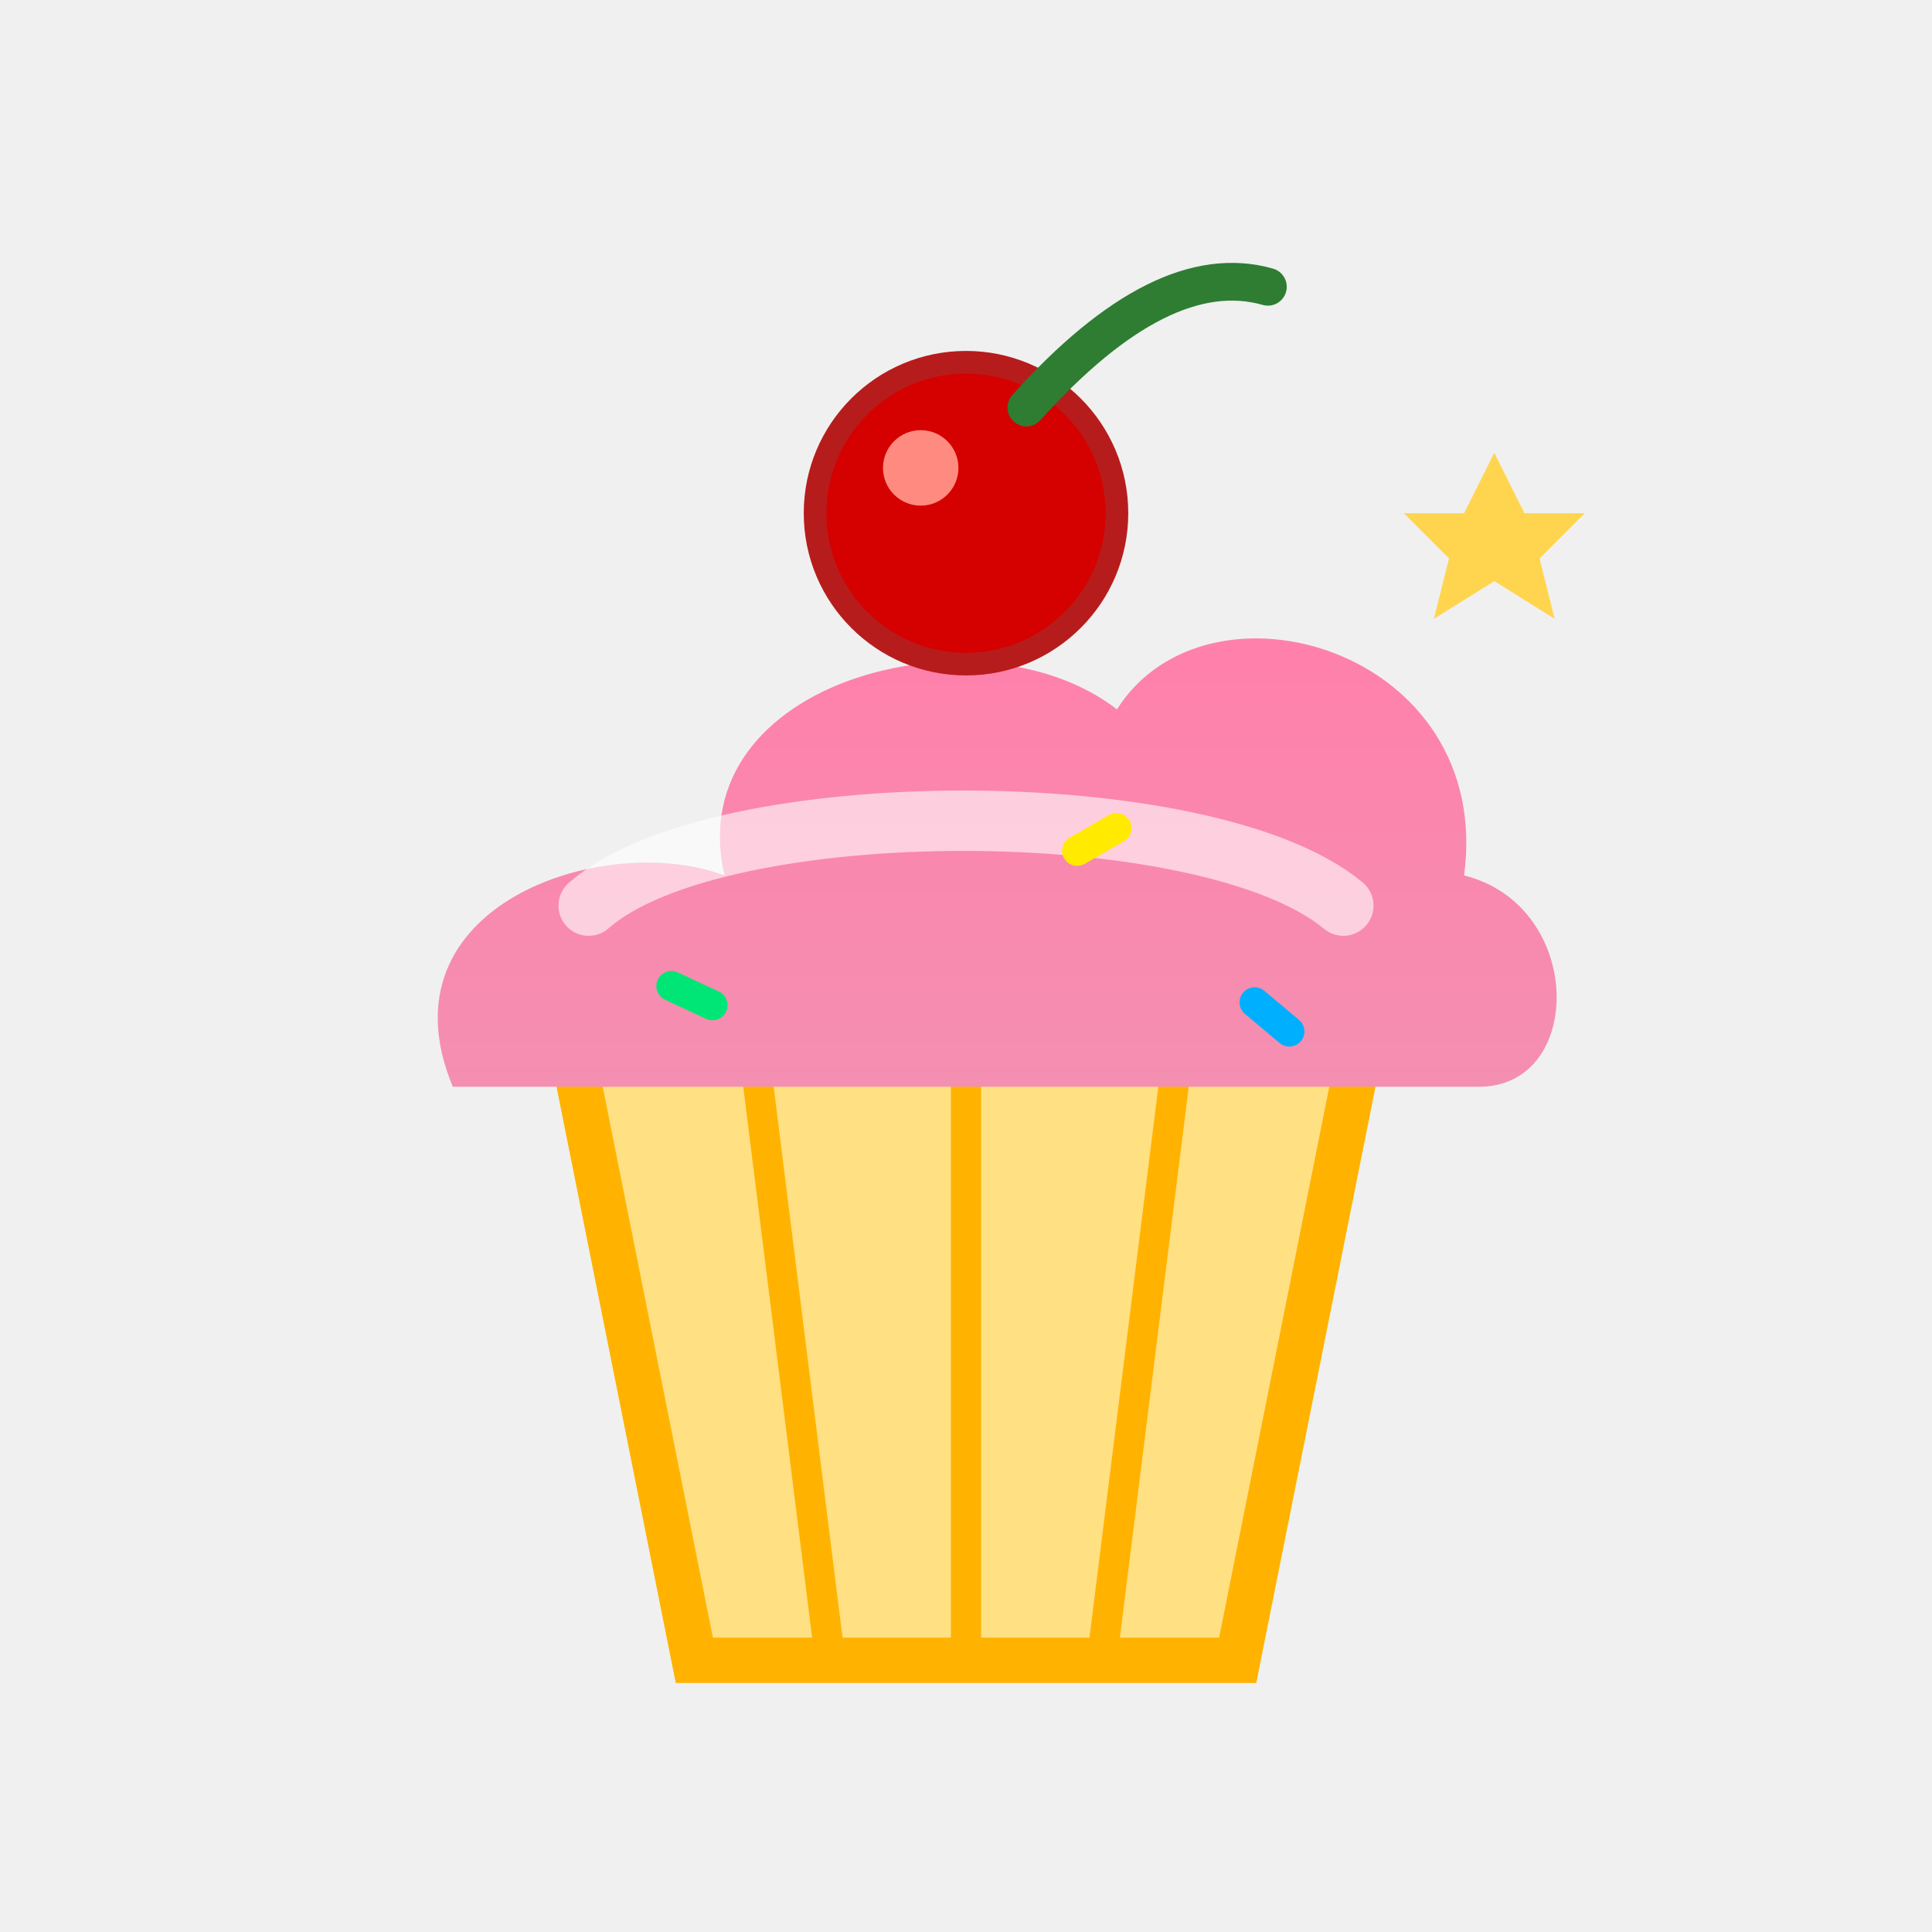
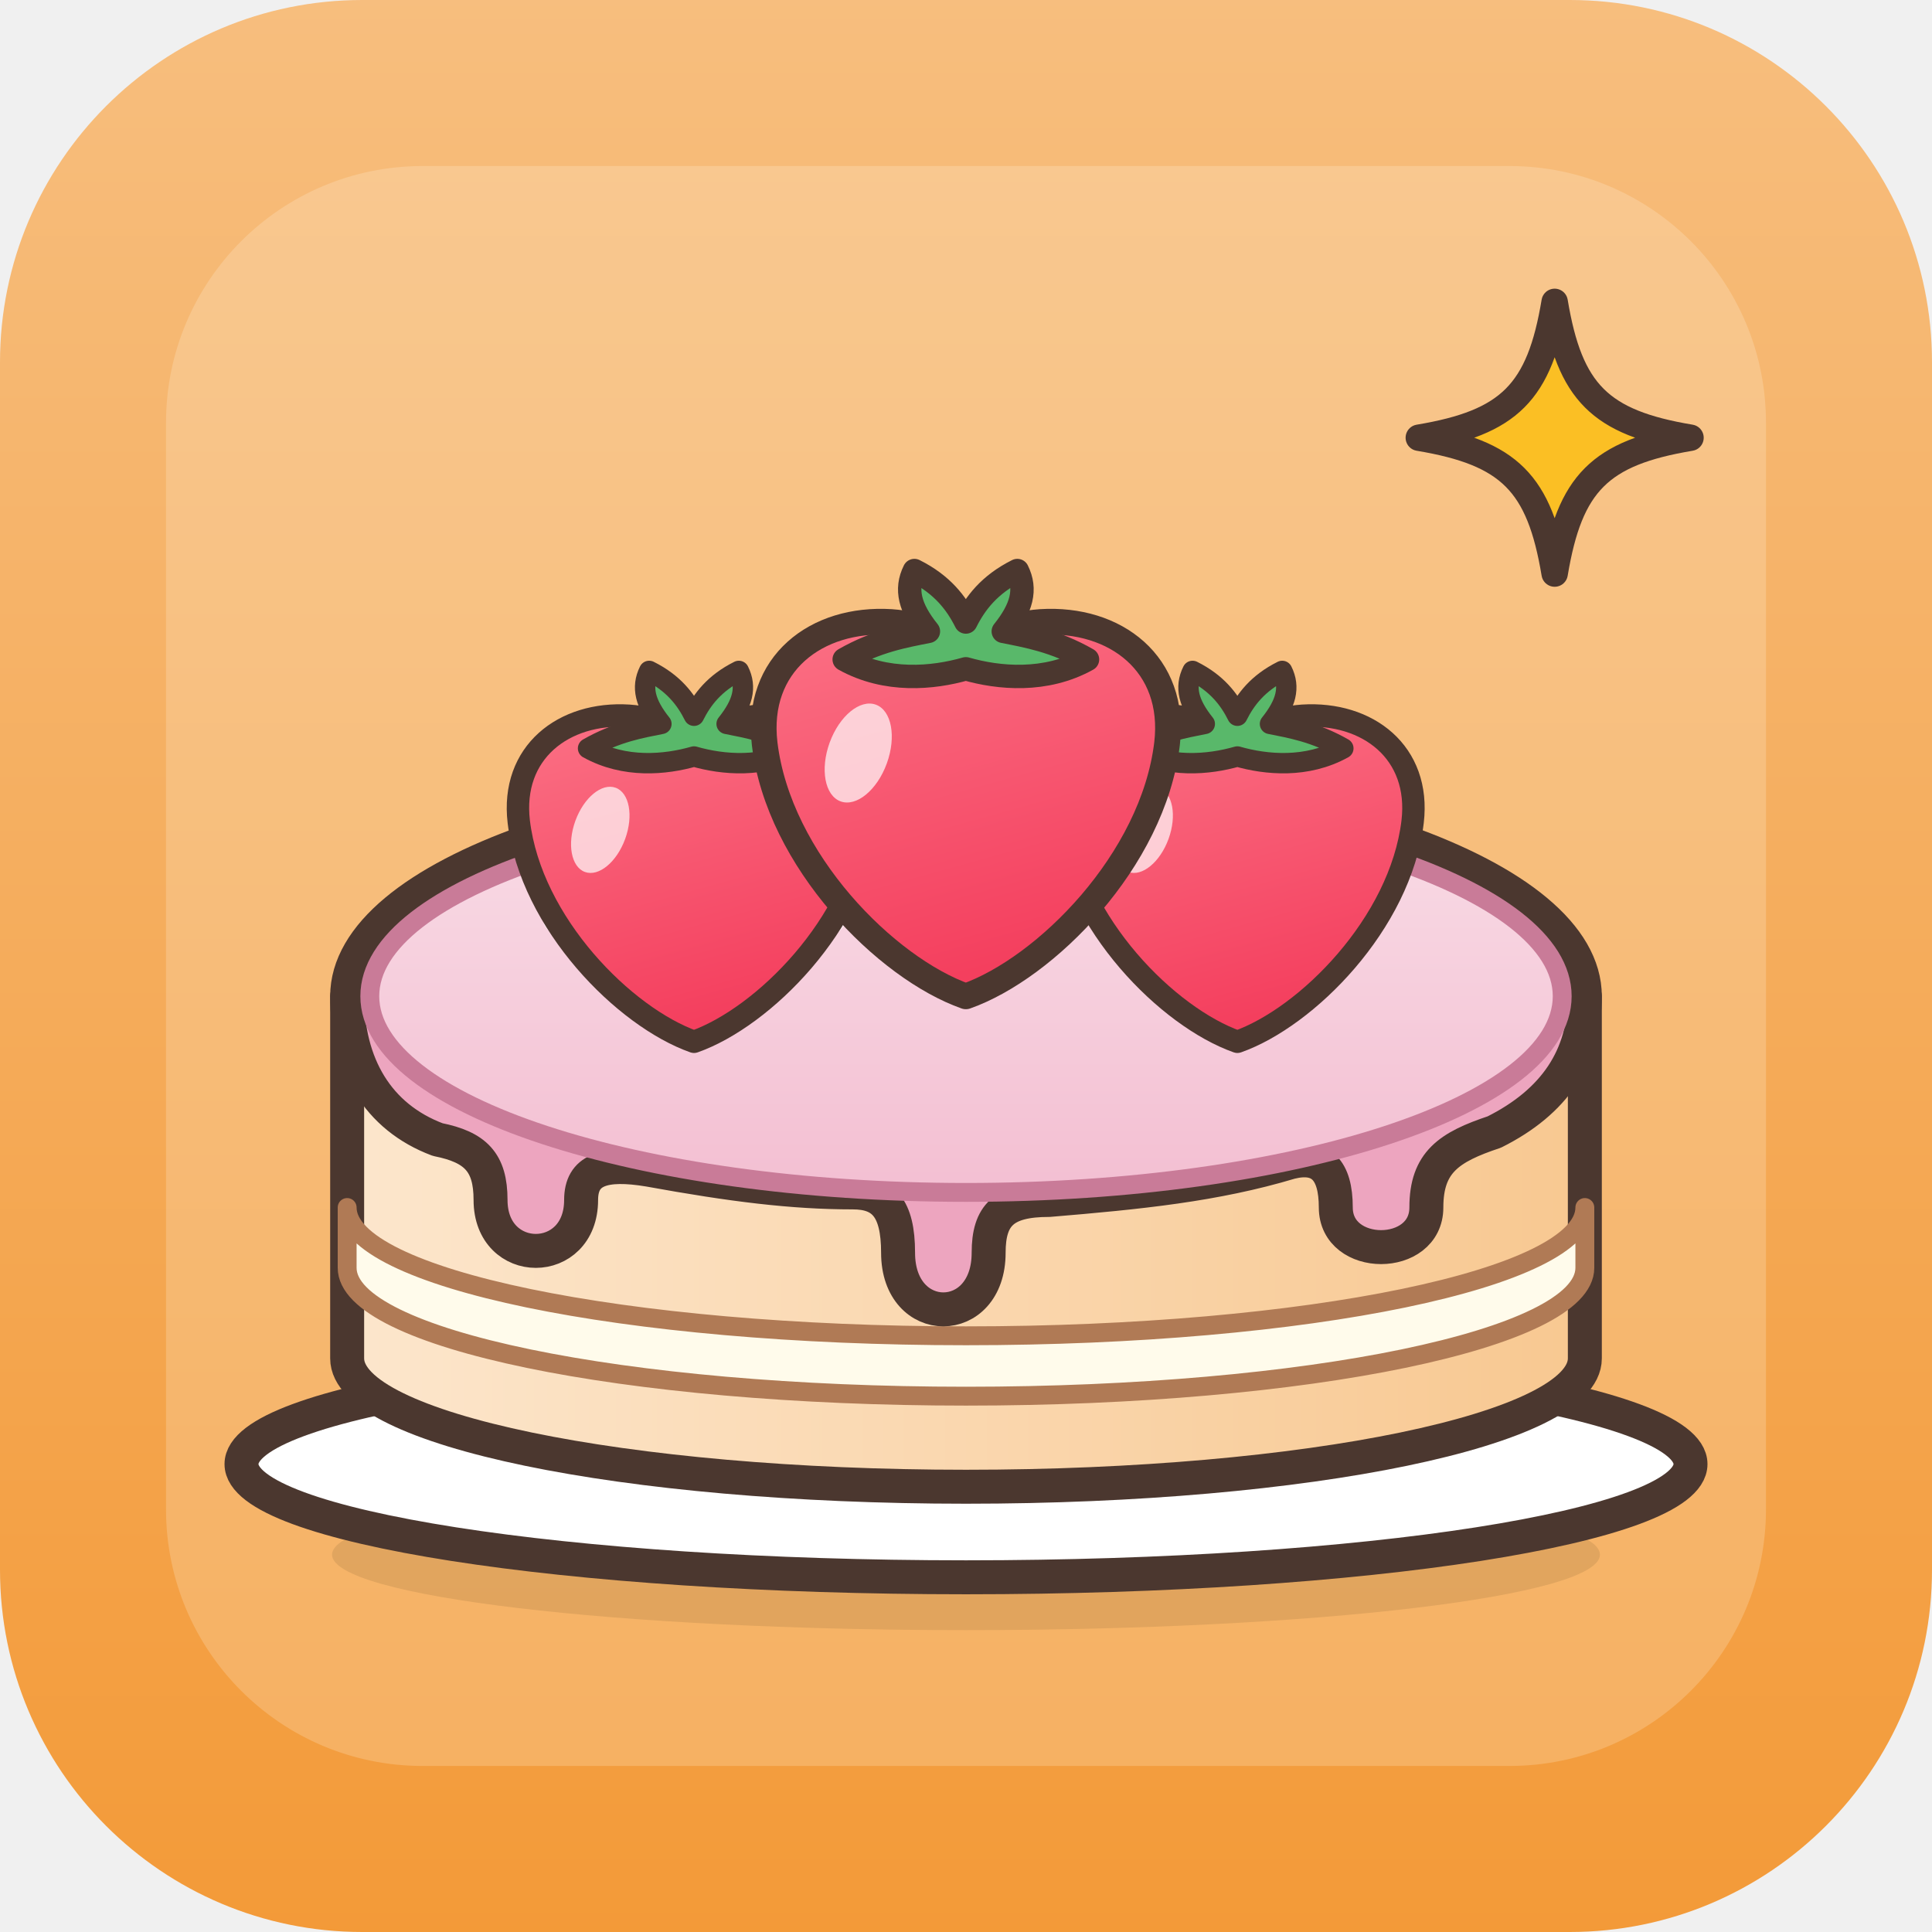
<svg xmlns="http://www.w3.org/2000/svg" viewBox="0 0 256 256" width="256" height="256">
  <defs>
-     <linearGradient id="frosting" x1="0%" y1="0%" x2="0%" y2="100%">
-       <stop offset="0%" stop-color="#FF80AB" />
-       <stop offset="100%" stop-color="#F48FB1" />
+     <linearGradient id="bakery_tile" x1="0" y1="0" x2="0" y2="1">
+       <stop offset="0" stop-color="#F7BE7E" />
+       <stop offset="1" stop-color="#F39A38" />
+     </linearGradient>
+     <linearGradient id="bakery_sponge" x1="0" y1="0" x2="1" y2="0">
+       <stop offset="0" stop-color="#FCE6CC" />
+       <stop offset="1" stop-color="#F8C891" />
+     </linearGradient>
+     <linearGradient id="bakery_icing" x1="0" y1="0" x2="0" y2="1">
+       <stop offset="0" stop-color="#F9DCE6" />
+       <stop offset="1" stop-color="#F3BFD2" />
+     </linearGradient>
+     <linearGradient id="bakery_berry" x1="0" y1="0" x2="0.3" y2="1">
+       <stop offset="0" stop-color="#FB7185" />
+       <stop offset="1" stop-color="#F43F5E" />
    </linearGradient>
  </defs>
-   <polygon points="76,140 180,140 164,220 92,220" fill="#FFE082" stroke="#FFB300" stroke-width="6" />
-   <line x1="100" y1="140" x2="110" y2="220" stroke="#FFB300" stroke-width="4" />
-   <line x1="128" y1="140" x2="128" y2="220" stroke="#FFB300" stroke-width="4" />
-   <line x1="156" y1="140" x2="146" y2="220" stroke="#FFB300" stroke-width="4" />
-   <path d="M60 144 C50 120 80 110 96 116 C90 90 130 80 148 94 C160 75 198 86 194 116 C210 120 210 144 196 144 Z" fill="url(#frosting)" />
-   <path d="M78 120 C95 105 160 105 178 120" fill="none" stroke="#FFFFFF" stroke-width="8" stroke-linecap="round" opacity="0.6" />
-   <circle cx="128" cy="68" r="20" fill="#D50000" stroke="#B71C1C" stroke-width="3" />
-   <circle cx="122" cy="62" r="5" fill="#FF8A80" />
-   <path d="M136 54 Q154 34 168 38" fill="none" stroke="#2E7D32" stroke-width="5" stroke-linecap="round" />
-   <rect x="88" y="128" width="10" height="4" rx="2" fill="#00E676" transform="rotate(25 88 128)" />
-   <rect x="140" y="112" width="10" height="4" rx="2" fill="#FFEA00" transform="rotate(-30 140 112)" />
-   <rect x="166" y="130" width="10" height="4" rx="2" fill="#00B0FF" transform="rotate(40 166 130)" />
-   <polygon points="198,60 202,68 210,68 204,74 206,82 198,77 190,82 192,74 186,68 194,68" fill="#FFD54F" />
+   <g id="tile_bg">
+     <rect width="256" height="256" rx="48" fill="url(#bakery_tile)" />
+     <rect x="22" y="22" width="212" height="212" rx="34" fill="#FFF6E3" opacity="0.22" />
+   </g>
+   <g id="shadow">
+     <ellipse cx="128" cy="206" rx="84" ry="10" fill="#7F5F33" opacity="0.18" />
+   </g>
+   <g id="subject">
+     <ellipse cx="128" cy="194" rx="96" ry="15" fill="#FFFFFF" stroke="#4B372F" stroke-width="4.5" />
+     <path d="M46 132 L46 180 A82 17 0 0 0 210 180 L210 132 Z" fill="url(#bakery_sponge)" stroke="#4B372F" stroke-width="4.5" stroke-linejoin="round" />
+     <path d="M46 160 A82 17 0 0 0 210 160 L210 168 A82 17 0 0 1 46 168 Z" fill="#FFFBEB" stroke="#B07A55" stroke-width="2.5" stroke-linejoin="round" />
+     <path d="M46 132 C46 141 50 148 58 151 C63 152 65 154 65 159 C65 168 77 168 77 159 C77 155 80 154 86 155 C97 157 105 158 113 158 C117 158 119 160 119 166 C119 176 131 176 131 166 C131 161 133 159 139 159 C151 158 161 157 171 154 C175 153 177 155 177 160 C177 167 189 167 189 160 C189 154 192 152 198 150 C206 146 210 140 210 132 A82 29 0 0 0 46 132 Z" fill="#EDA5BF" stroke="#4B372F" stroke-width="4.5" stroke-linejoin="round" />
+     <ellipse cx="128" cy="132" rx="79" ry="26" fill="url(#bakery_icing)" stroke="#C97B98" stroke-width="2.5" />
+     <ellipse cx="92" cy="122" rx="20" ry="5" fill="#FFFFFF" opacity="0.6" />
+     <g transform="translate(57.4 75.4) scale(0.27)">
+       <path d="M128 232 C94 220 48 174 42 124 C38 90 64 70 96 72 C110 73 120 78 128 84 C136 78 146 73 160 72 C192 70 218 90 214 124 C208 174 162 220 128 232 Z" fill="url(#bakery_berry)" stroke="#4B372F" stroke-width="11" stroke-linejoin="round" />
+       <ellipse cx="82" cy="128" rx="13" ry="22" fill="#FFFFFF" opacity="0.7" transform="rotate(20 82 128)" />
+       <path d="M128 92 C114 96 94 98 76 88 C90 80 102 78 112 76 C104 66 102 58 106 50 C118 56 124 64 128 72 C132 64 138 56 150 50 C154 58 152 66 144 76 C154 78 166 80 180 88 C162 98 142 96 128 92 Z" fill="#59B86A" stroke="#4B372F" stroke-width="10" stroke-linejoin="round" />
+     </g>
+     <g transform="translate(129.4 75.4) scale(0.27)">
+       <path d="M128 232 C94 220 48 174 42 124 C38 90 64 70 96 72 C110 73 120 78 128 84 C136 78 146 73 160 72 C192 70 218 90 214 124 C208 174 162 220 128 232 Z" fill="url(#bakery_berry)" stroke="#4B372F" stroke-width="11" stroke-linejoin="round" />
+       <ellipse cx="82" cy="128" rx="13" ry="22" fill="#FFFFFF" opacity="0.7" transform="rotate(20 82 128)" />
+       <path d="M128 92 C114 96 94 98 76 88 C90 80 102 78 112 76 C104 66 102 58 106 50 C118 56 124 64 128 72 C132 64 138 56 150 50 C154 58 152 66 144 76 C154 78 166 80 180 88 C162 98 142 96 128 92 Z" fill="#59B86A" stroke="#4B372F" stroke-width="10" stroke-linejoin="round" />
+     </g>
+     <g transform="translate(88.3 60.1) scale(0.31)">
+       <path d="M128 232 C94 220 48 174 42 124 C38 90 64 70 96 72 C110 73 120 78 128 84 C136 78 146 73 160 72 C192 70 218 90 214 124 C208 174 162 220 128 232 Z" fill="url(#bakery_berry)" stroke="#4B372F" stroke-width="11" stroke-linejoin="round" />
+       <ellipse cx="82" cy="128" rx="13" ry="22" fill="#FFFFFF" opacity="0.7" transform="rotate(20 82 128)" />
+       <path d="M128 92 C114 96 94 98 76 88 C90 80 102 78 112 76 C104 66 102 58 106 50 C118 56 124 64 128 72 C132 64 138 56 150 50 C154 58 152 66 144 76 C154 78 166 80 180 88 C162 98 142 96 128 92 Z" fill="#59B86A" stroke="#4B372F" stroke-width="10" stroke-linejoin="round" />
+     </g>
+   </g>
+   <g id="accent">
+     <path d="M206 40 C208 52 212 56 224 58 C212 60 208 64 206 76 C204 64 200 60 188 58 C200 56 204 52 206 40 Z" fill="#FBBF24" stroke="#4B372F" stroke-width="3.5" stroke-linejoin="round" />
+   </g>
</svg>
